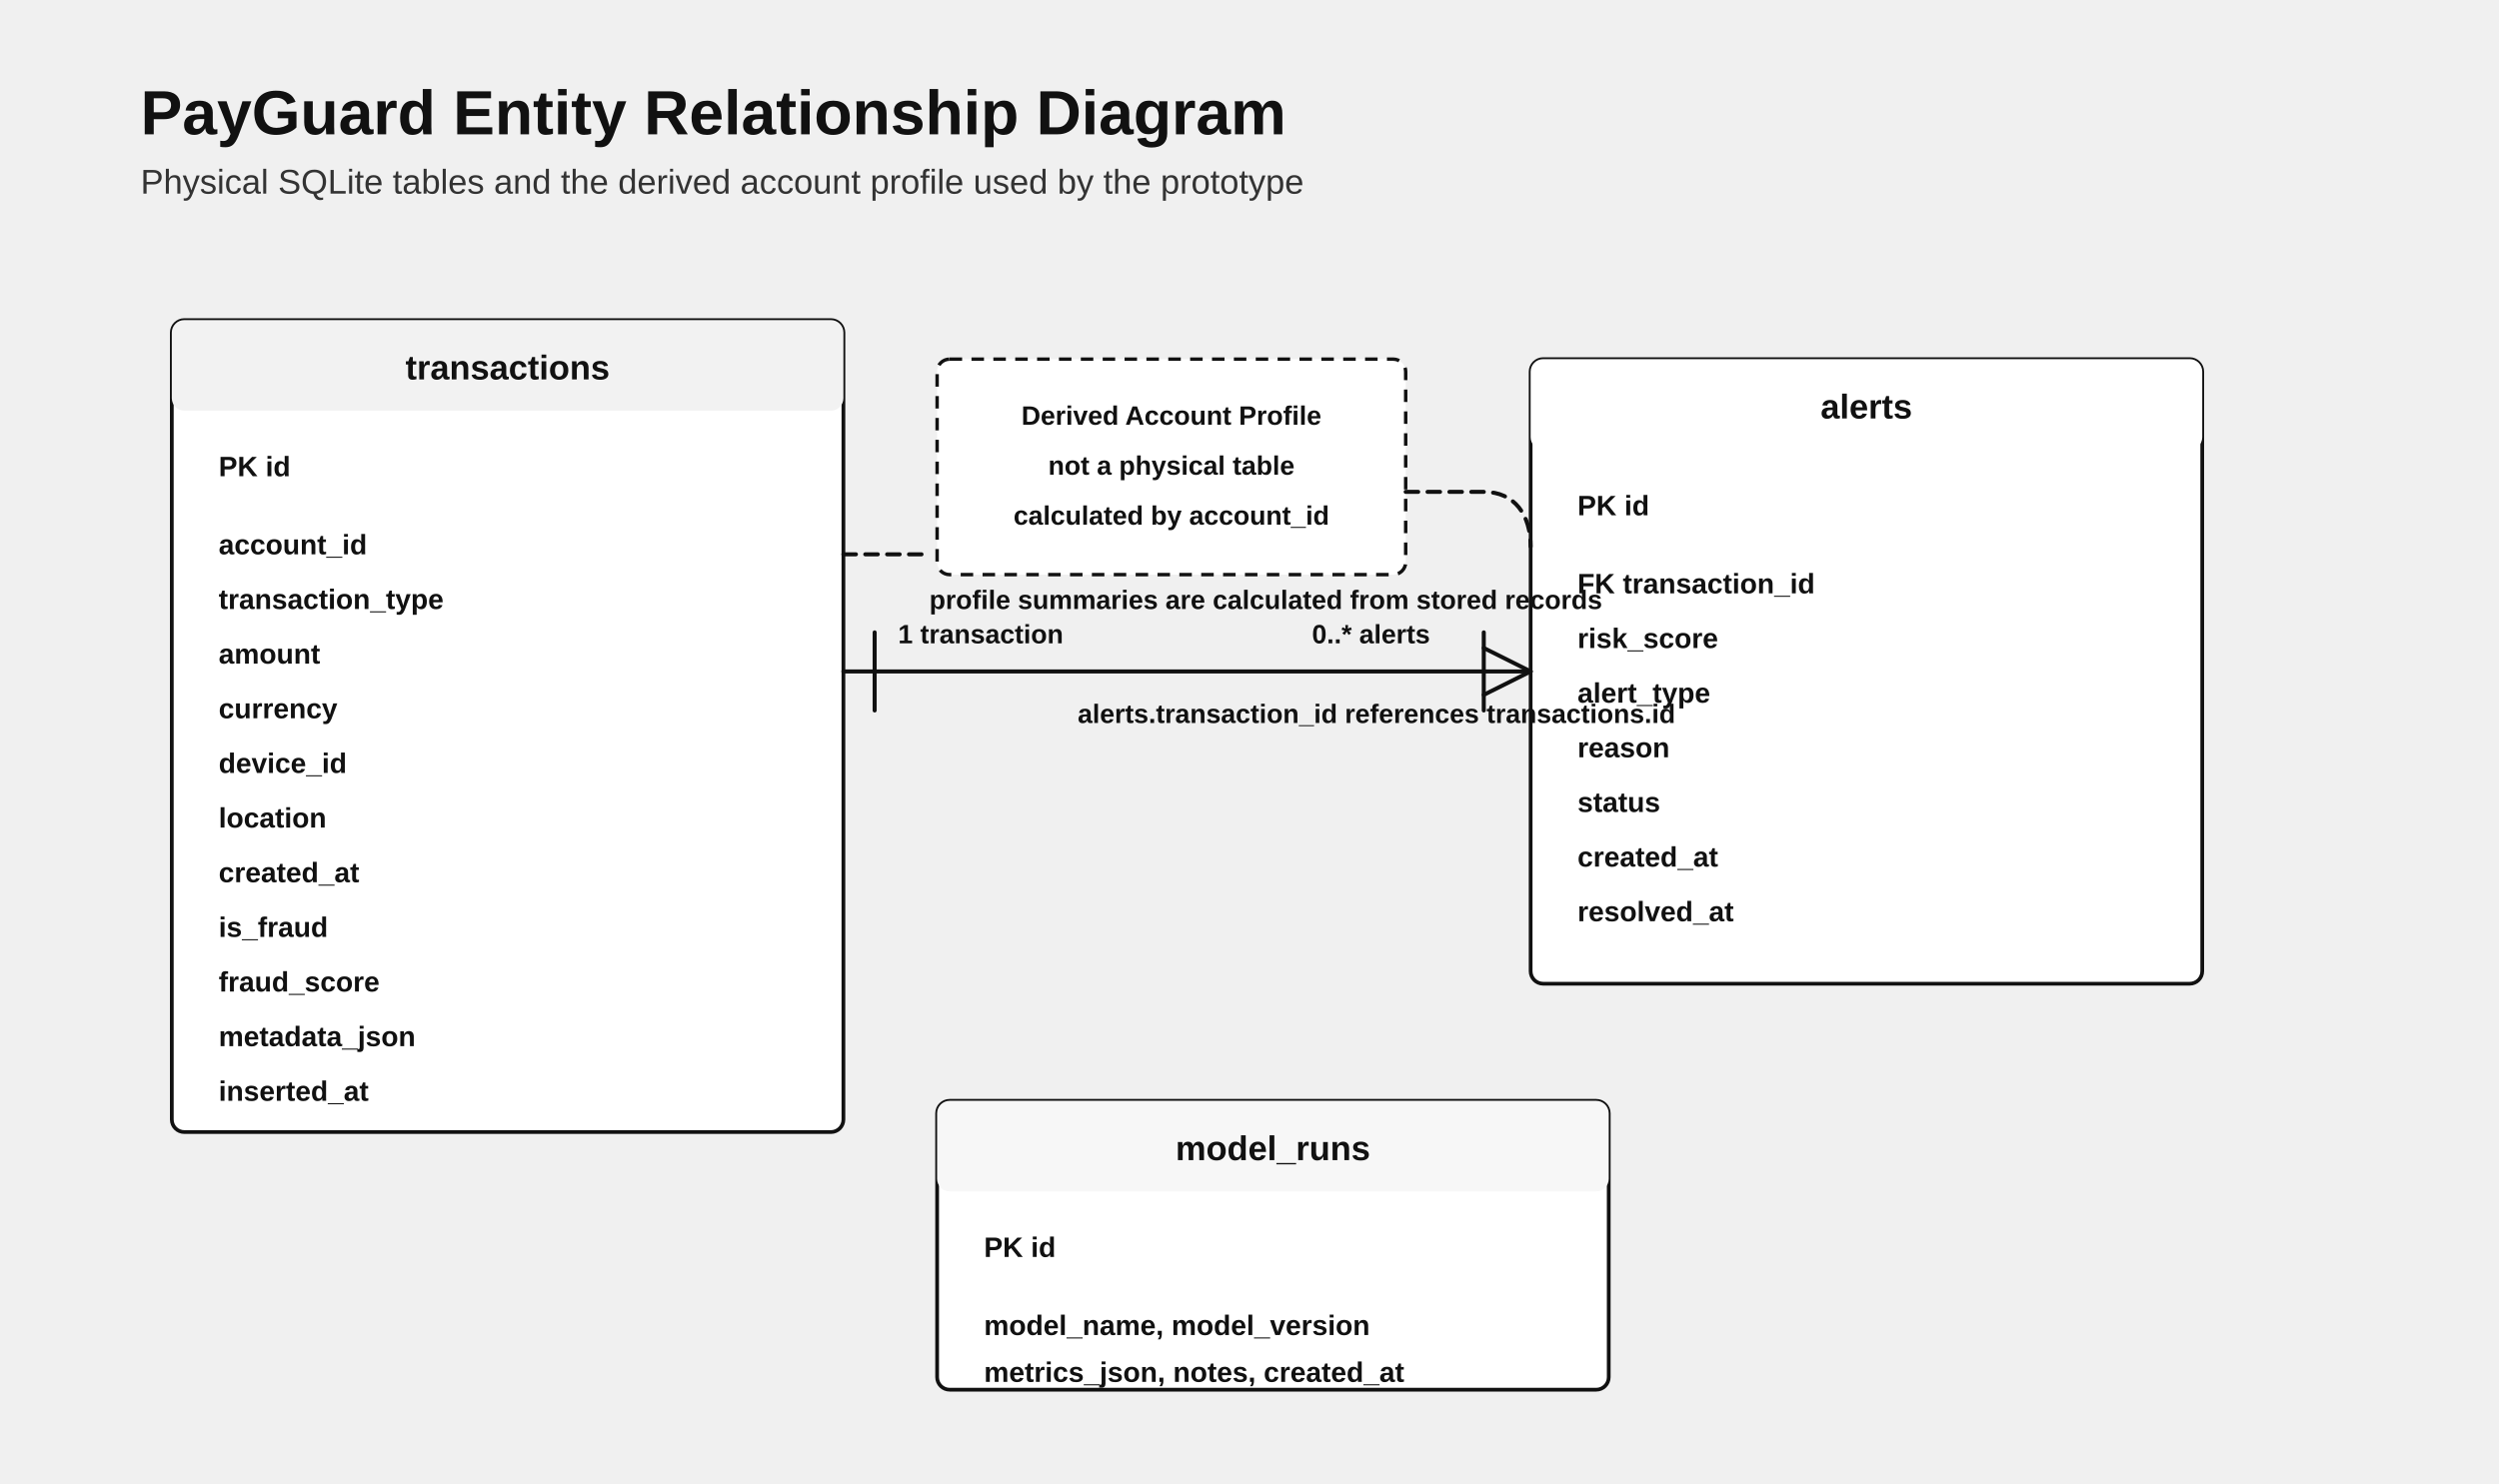
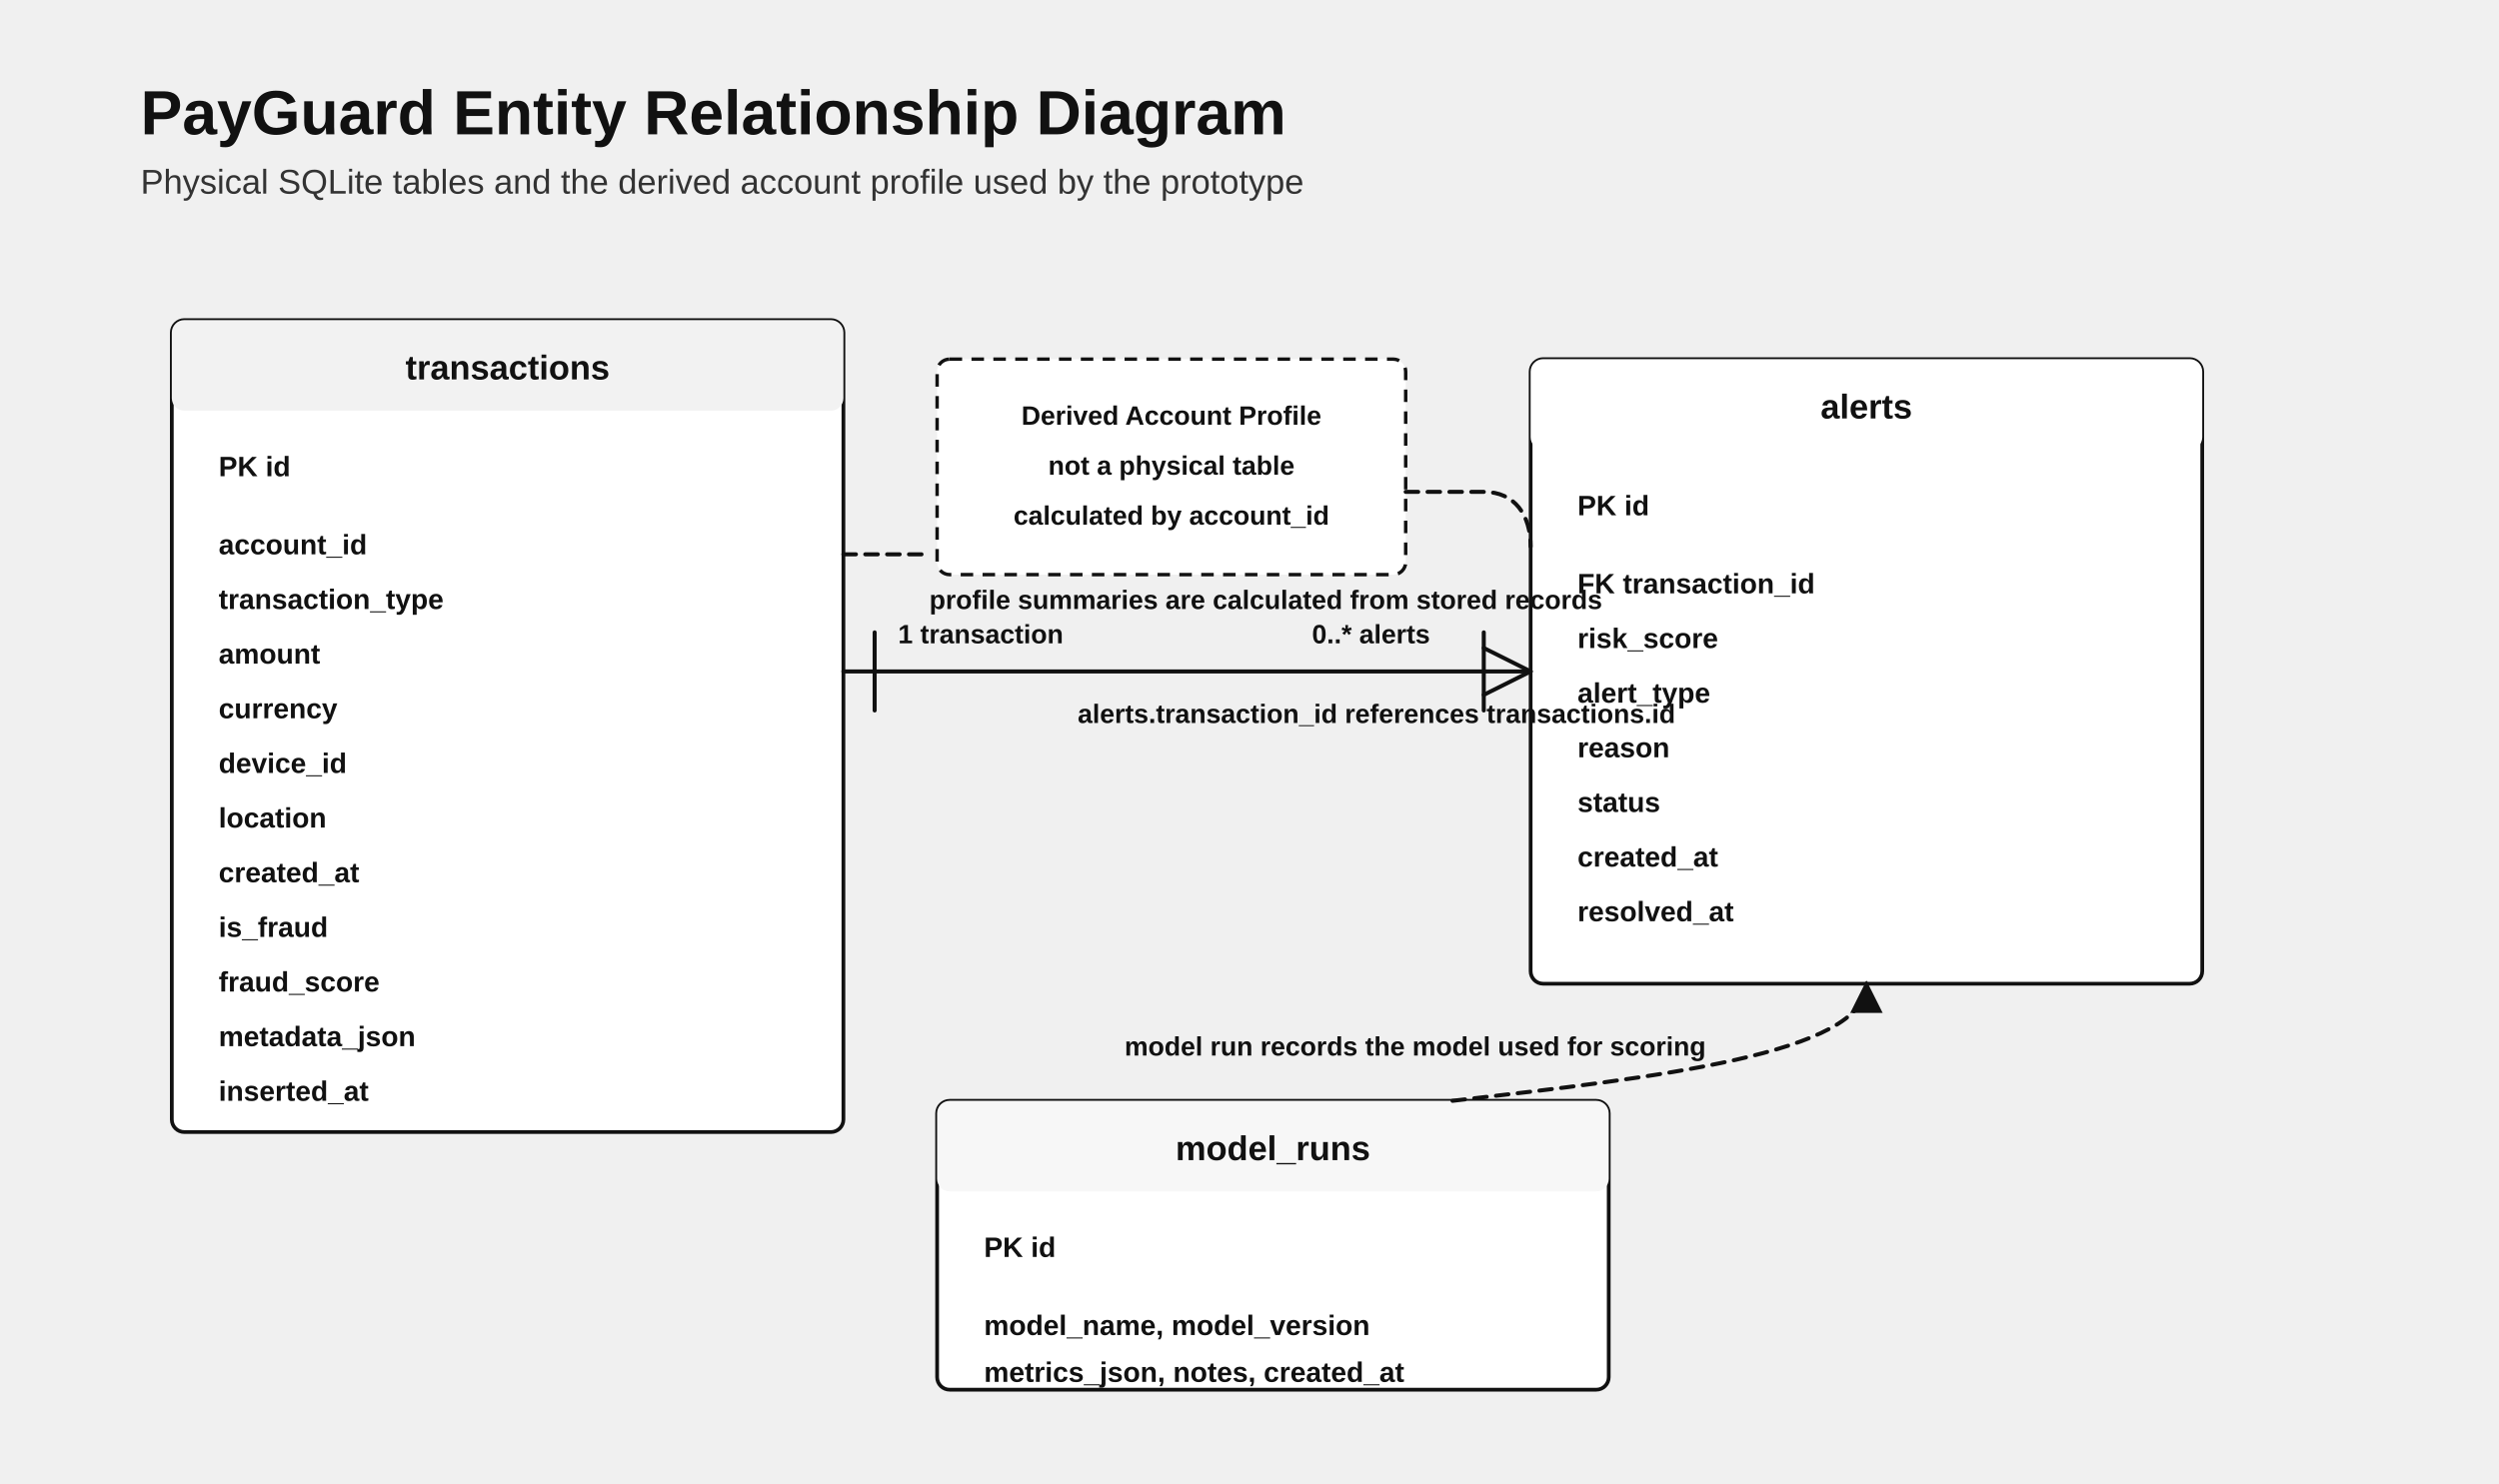
<svg xmlns="http://www.w3.org/2000/svg" width="1600" height="950" viewBox="0 0 1600 950" role="img" aria-labelledby="title desc">
  <defs>
+     <marker id="arrow" viewBox="0 0 10 10" refX="9" refY="5" markerWidth="8" markerHeight="8" orient="auto-start-reverse">
+       <path d="M 0 0 L 10 5 L 0 10 z" fill="#111111" />
+     </marker>
    <style>
      .title { fill: #111111; font-family: Calibri, Arial, sans-serif; font-size: 40px; font-weight: 700; }
      .subtitle { fill: #333333; font-family: Calibri, Arial, sans-serif; font-size: 22px; }
      .table { fill: #ffffff; stroke: #111111; stroke-width: 2.4; }
      .headBlue { fill: #f2f2f2; stroke: none; }
      .headGreen { fill: #ffffff; stroke: none; }
      .headPurple { fill: #f7f7f7; stroke: none; }
      .derived { fill: #ffffff; stroke: #111111; stroke-width: 2.2; stroke-dasharray: 8 6; }
      .textLight { fill: #111111; font-family: Calibri, Arial, sans-serif; font-size: 22px; font-weight: 700; }
      .field { fill: #111111; font-family: Calibri, Arial, sans-serif; font-size: 18px; font-weight: 600; }
      .note { fill: #111111; font-family: Calibri, Arial, sans-serif; font-size: 17px; font-weight: 600; }
      .rel { stroke: #111111; stroke-width: 2.6; fill: none; stroke-linecap: round; stroke-linejoin: round; }
      .thin { stroke: #d0d0d0; stroke-width: 1.5; }
    </style>
  </defs>
  <text x="90" y="86" class="title">PayGuard Entity Relationship Diagram</text>
  <text x="90" y="124" class="subtitle">Physical SQLite tables and the derived account profile used by the prototype</text>
  <g id="transactions">
    <rect x="110" y="205" width="430" height="520" rx="8" class="table" />
    <rect x="110" y="205" width="430" height="58" rx="8" class="headBlue" />
    <text x="325" y="243" class="textLight" text-anchor="middle">transactions</text>
    <text x="140" y="305" class="field">PK id</text>
    <text x="140" y="355" class="field">account_id</text>
    <text x="140" y="390" class="field">transaction_type</text>
    <text x="140" y="425" class="field">amount</text>
    <text x="140" y="460" class="field">currency</text>
    <text x="140" y="495" class="field">device_id</text>
    <text x="140" y="530" class="field">location</text>
    <text x="140" y="565" class="field">created_at</text>
    <text x="140" y="600" class="field">is_fraud</text>
    <text x="140" y="635" class="field">fraud_score</text>
    <text x="140" y="670" class="field">metadata_json</text>
    <text x="140" y="705" class="field">inserted_at</text>
  </g>
  <g id="alerts">
    <rect x="980" y="230" width="430" height="400" rx="8" class="table" />
    <rect x="980" y="230" width="430" height="58" rx="8" class="headGreen" />
    <text x="1195" y="268" class="textLight" text-anchor="middle">alerts</text>
    <text x="1010" y="330" class="field">PK id</text>
    <text x="1010" y="380" class="field">FK transaction_id</text>
    <text x="1010" y="415" class="field">risk_score</text>
    <text x="1010" y="450" class="field">alert_type</text>
    <text x="1010" y="485" class="field">reason</text>
    <text x="1010" y="520" class="field">status</text>
    <text x="1010" y="555" class="field">created_at</text>
    <text x="1010" y="590" class="field">resolved_at</text>
  </g>
  <g id="model-runs">
    <rect x="600" y="705" width="430" height="185" rx="8" class="table" />
    <rect x="600" y="705" width="430" height="58" rx="8" class="headPurple" />
    <text x="815" y="743" class="textLight" text-anchor="middle">model_runs</text>
    <text x="630" y="805" class="field">PK id</text>
    <text x="630" y="855" class="field">model_name, model_version</text>
    <text x="630" y="885" class="field">metrics_json, notes, created_at</text>
  </g>
  <g id="derived-profile">
    <rect x="600" y="230" width="300" height="138" rx="8" class="derived" />
    <text x="750" y="272" class="note" text-anchor="middle">Derived Account Profile</text>
    <text x="750" y="304" class="note" text-anchor="middle">not a physical table</text>
    <text x="750" y="336" class="note" text-anchor="middle">calculated by account_id</text>
  </g>
  <g id="relationships">
    <path d="M540 430 H980" class="rel" />
    <text x="575" y="412" class="note">1 transaction</text>
    <text x="840" y="412" class="note">0..* alerts</text>
    <text x="690" y="463" class="note">alerts.transaction_id references transactions.id</text>
    <line x1="560" y1="430" x2="560" y2="405" class="rel" />
    <line x1="560" y1="430" x2="560" y2="455" class="rel" />
    <line x1="950" y1="415" x2="980" y2="430" class="rel" />
    <line x1="950" y1="445" x2="980" y2="430" class="rel" />
    <line x1="950" y1="405" x2="950" y2="455" class="rel" />
    <path d="M540 355 H590" class="rel" stroke-dasharray="8 6" />
    <path d="M900 315 H950 C970 315 980 330 980 350" class="rel" stroke-dasharray="8 6" />
    <text x="595" y="390" class="note">profile summaries are calculated from stored records</text>
+     <path d="M930 705 C1060 690 1195 675 1195 630" class="rel" stroke-dasharray="8 6" marker-end="url(#arrow)" />
+     <text x="720" y="676" class="note">model run records the model used for scoring</text>
  </g>
</svg>
